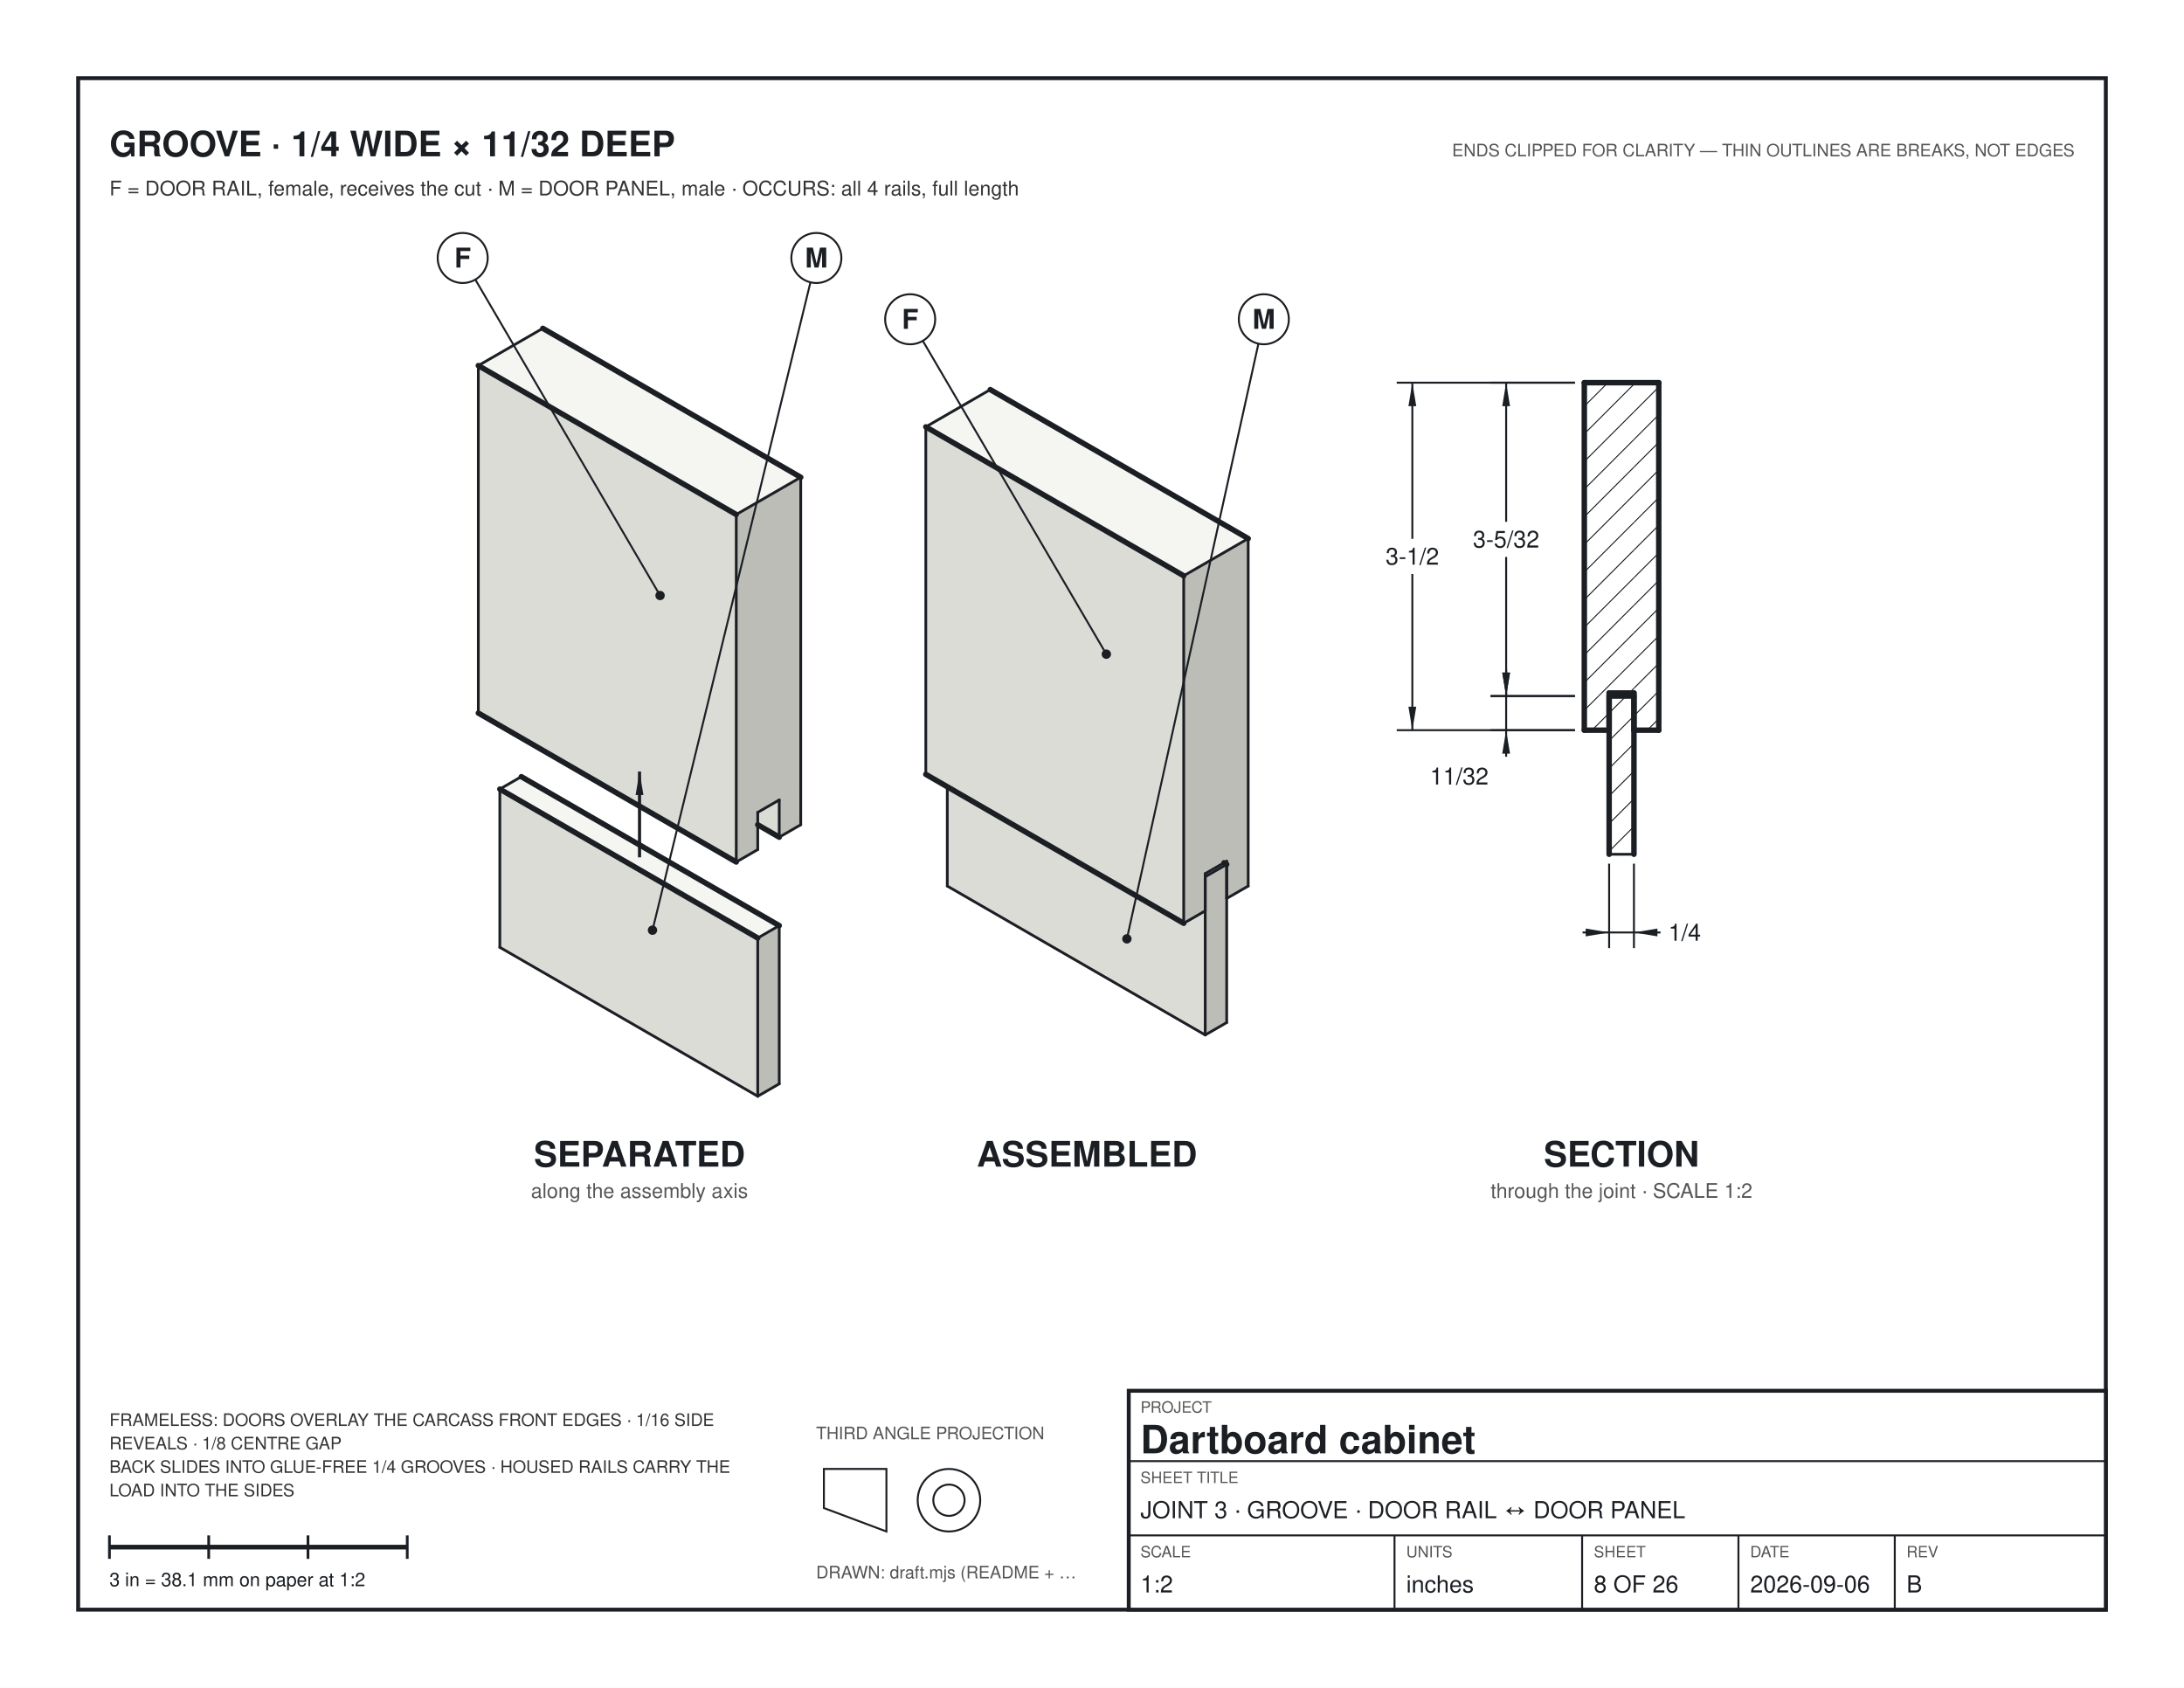
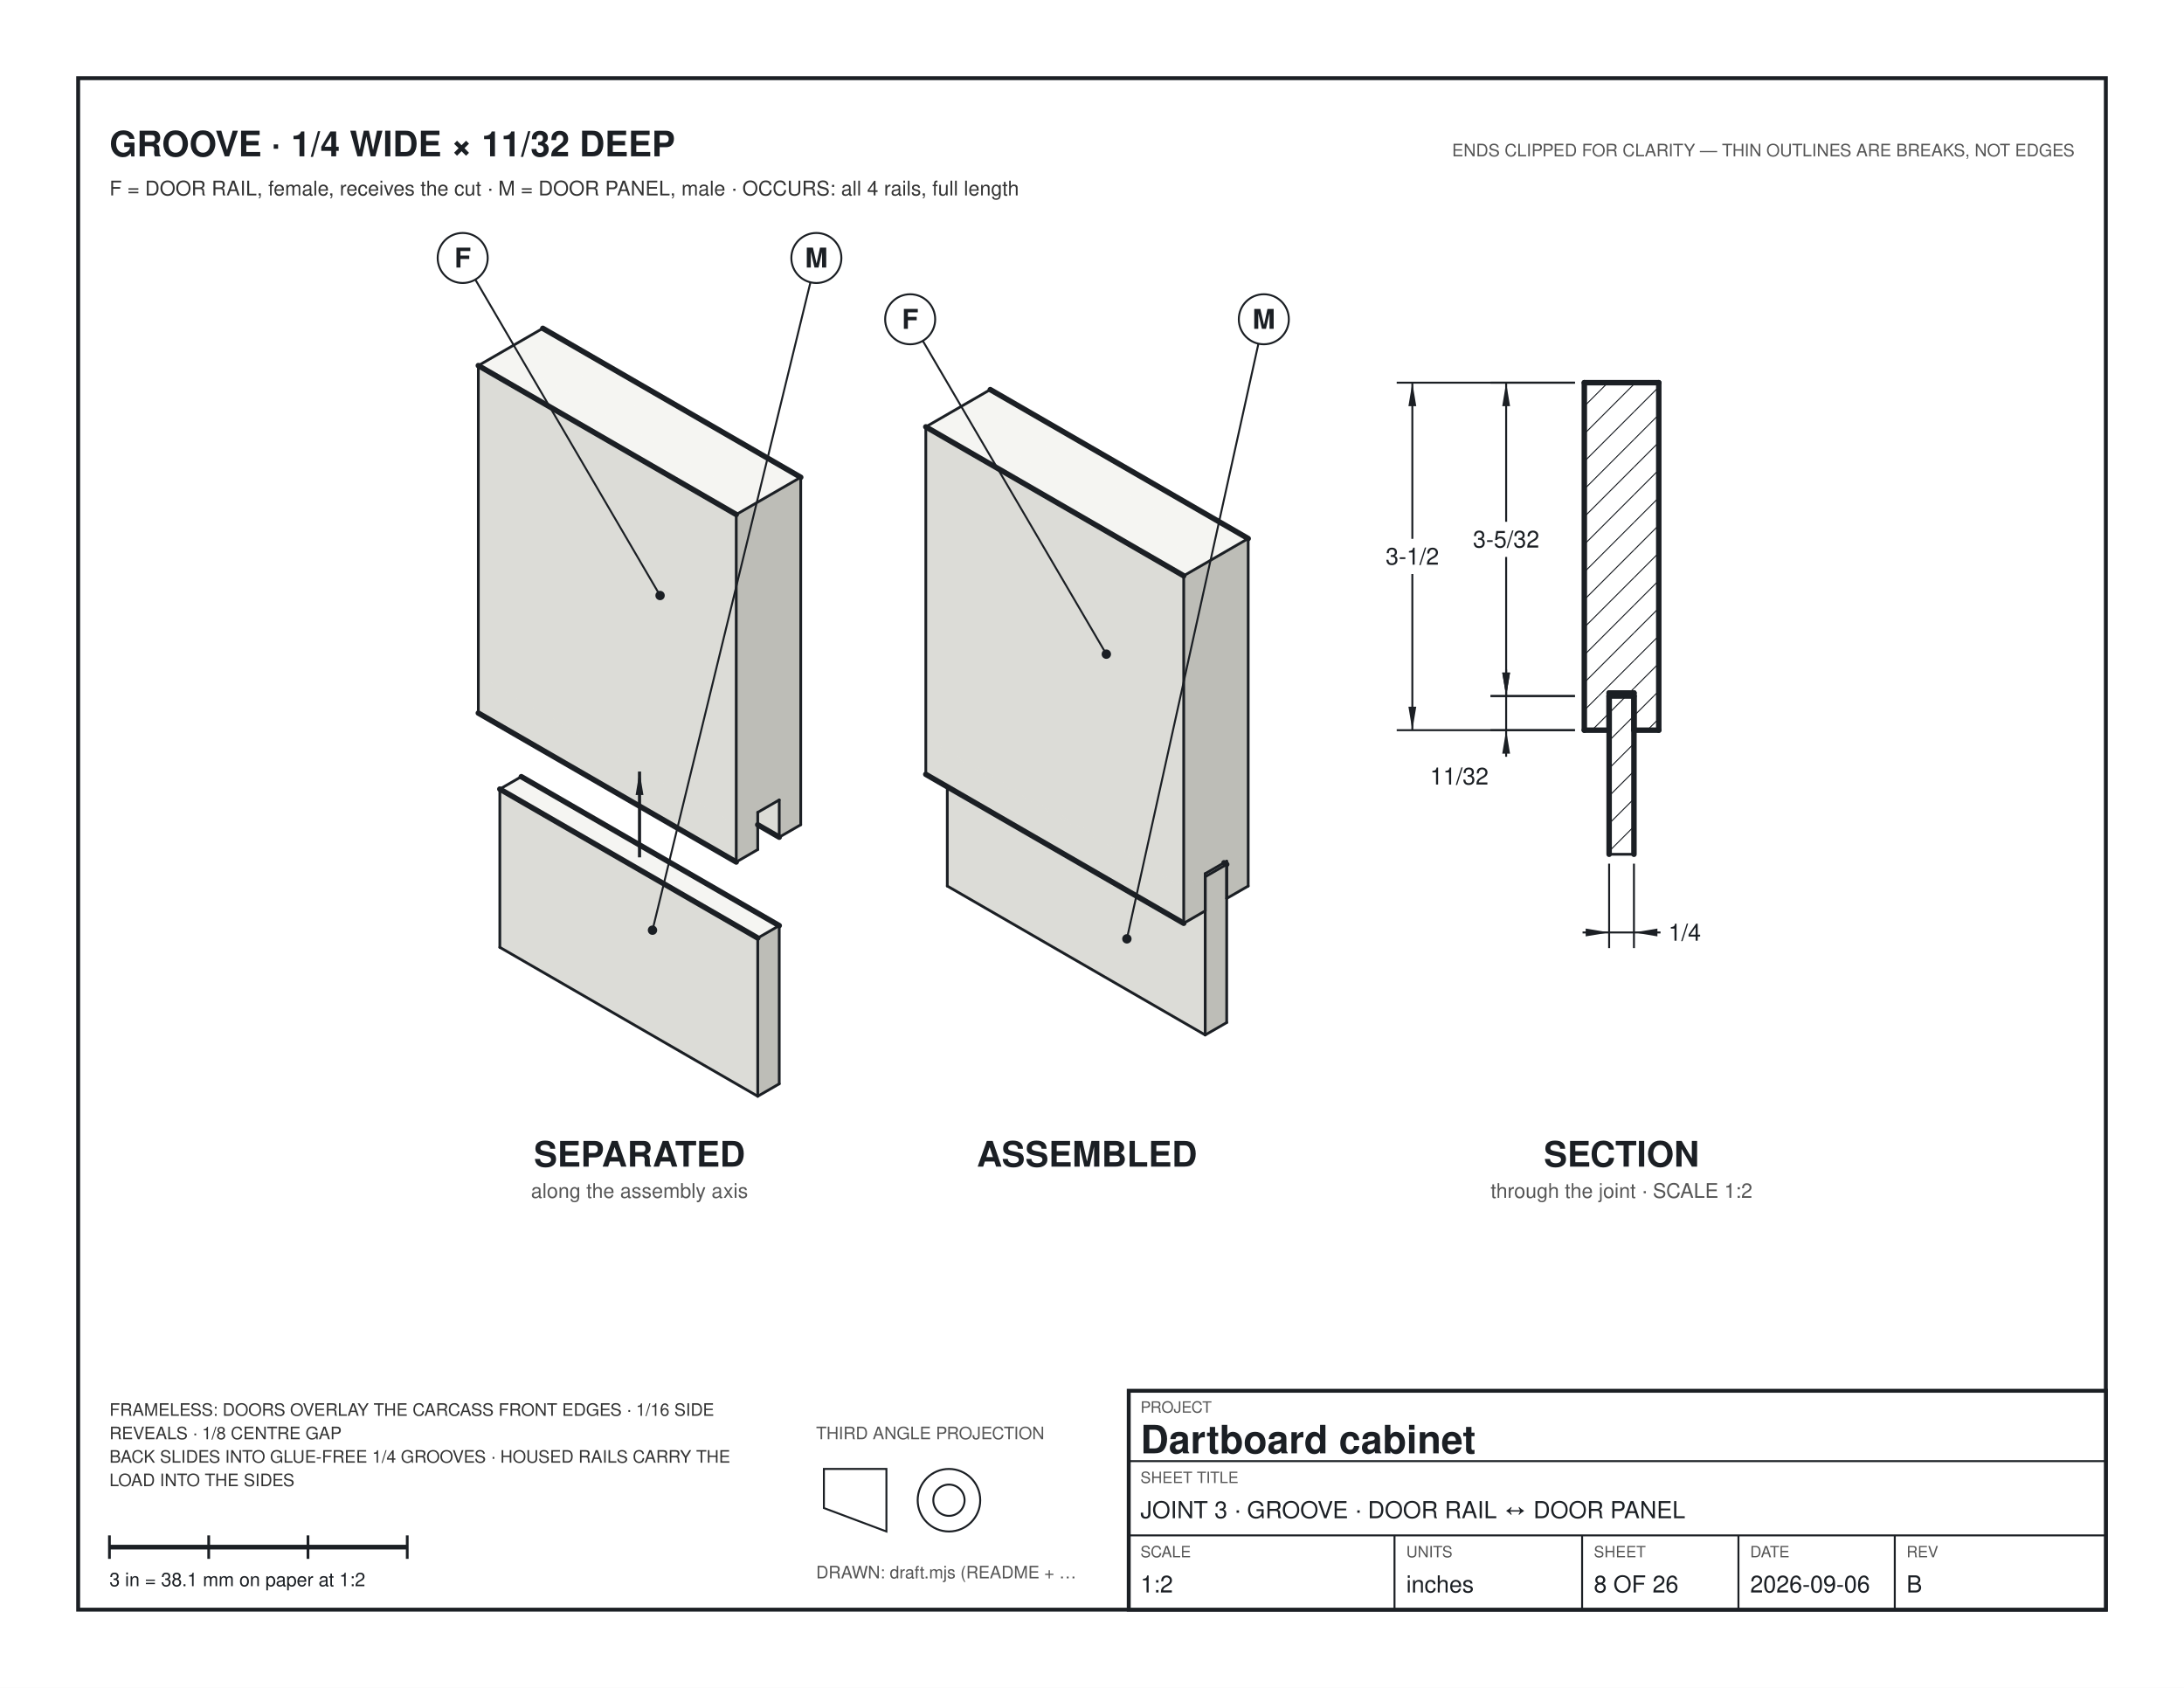
<svg xmlns="http://www.w3.org/2000/svg" width="279.4mm" height="215.9mm" viewBox="0 0 279.4 215.9" data-draft="1" data-sheet-mm="279.4 215.9" font-family="'Helvetica Neue', Helvetica, Arial, 'Liberation Sans', sans-serif">
  <defs>
    <pattern id="dartboard-cabinet-joint-3-hatch" width="2.5" height="2.5" patternUnits="userSpaceOnUse" patternTransform="rotate(45)">
      <line x1="0" y1="0" x2="0" y2="2.5" stroke="#1b1f24" stroke-width="0.25" />
    </pattern>
  </defs>
  <rect x="0" y="0" width="279.4" height="215.9" fill="#fff" />
  <g class="view" data-view="iso-separated" data-vid="14" data-kind="iso" data-scale="12.7" data-origin="105.187 426.969">
    <polygon points="63.943,121.177 63.943,100.936 96.938,119.986 96.938,140.227" class="face" fill="#dcdcd7" stroke="#dcdcd7" stroke-width="0.15" data-part="panel-l" />
    <polygon points="66.692,99.348 99.688,118.398 96.938,119.986 63.943,100.936" class="face" fill="#f5f5f2" stroke="#f5f5f2" stroke-width="0.15" data-part="panel-l" />
    <polygon points="99.688,138.639 96.938,140.227 96.938,119.986 99.688,118.398" class="face" fill="#bdbdb7" stroke="#bdbdb7" stroke-width="0.15" data-part="panel-l" />
    <polygon points="66.692,88.038 66.692,83.275 99.688,102.325 99.688,107.088" class="face" fill="#dcdcd7" stroke="#dcdcd7" stroke-width="0.15" data-part="rail-l-top" />
    <polygon points="61.193,91.213 61.193,86.45 94.189,105.5 94.189,110.263" class="face" fill="#dcdcd7" stroke="#dcdcd7" stroke-width="0.15" data-part="rail-l-top" />
    <polygon points="102.438,105.5 99.688,107.088 99.688,102.325 102.438,100.738" class="face" fill="#bdbdb7" stroke="#bdbdb7" stroke-width="0.15" data-part="rail-l-top" />
    <polygon points="96.938,108.675 94.189,110.263 94.189,105.5 96.938,103.913" class="face" fill="#bdbdb7" stroke="#bdbdb7" stroke-width="0.15" data-part="rail-l-top" />
    <polygon points="61.193,86.45 61.193,46.763 94.189,65.813 94.189,105.5" class="face" fill="#dcdcd7" stroke="#dcdcd7" stroke-width="0.15" data-part="rail-l-top" />
    <polygon points="102.438,100.738 99.688,102.325 99.688,62.638 102.438,61.05" class="face" fill="#bdbdb7" stroke="#bdbdb7" stroke-width="0.15" data-part="rail-l-top" />
    <polygon points="69.442,42 102.438,61.05 99.688,62.638 66.692,43.588" class="face" fill="#f5f5f2" stroke="#f5f5f2" stroke-width="0.15" data-part="rail-l-top" />
    <polygon points="99.688,102.325 96.938,103.913 96.938,64.225 99.688,62.638" class="face" fill="#bdbdb7" stroke="#bdbdb7" stroke-width="0.15" data-part="rail-l-top" />
    <polygon points="66.692,43.588 99.688,62.638 96.938,64.225 63.943,45.175" class="face" fill="#f5f5f2" stroke="#f5f5f2" stroke-width="0.15" data-part="rail-l-top" />
    <polygon points="96.938,103.913 94.189,105.5 94.189,65.813 96.938,64.225" class="face" fill="#bdbdb7" stroke="#bdbdb7" stroke-width="0.15" data-part="rail-l-top" />
    <polygon points="63.943,45.175 96.938,64.225 94.189,65.813 61.193,46.763" class="face" fill="#f5f5f2" stroke="#f5f5f2" stroke-width="0.15" data-part="rail-l-top" />
    <line x1="69.442" y1="42" x2="102.438" y2="61.05" class="obj" stroke="#1b1f24" stroke-width="0.7" stroke-linecap="round" data-part="rail-l-top" data-axis="x" data-len="3" />
    <line x1="96.938" y1="105.5" x2="99.688" y2="107.088" class="obj" stroke="#1b1f24" stroke-width="0.7" stroke-linecap="round" data-part="rail-l-top" data-axis="x" data-len="0.25" />
    <line x1="61.193" y1="91.213" x2="94.189" y2="110.263" class="obj" stroke="#1b1f24" stroke-width="0.7" stroke-linecap="round" data-part="rail-l-top" data-axis="x" data-len="3" />
    <line x1="61.193" y1="46.763" x2="94.189" y2="65.813" class="obj" stroke="#1b1f24" stroke-width="0.7" stroke-linecap="round" data-part="rail-l-top" data-axis="x" data-len="3" />
    <line x1="102.438" y1="105.5" x2="99.688" y2="107.088" class="brk" stroke="#1b1f24" stroke-width="0.35" stroke-linecap="round" data-part="rail-l-top" data-axis="y" data-len="0.25" />
    <line x1="96.938" y1="108.675" x2="94.189" y2="110.263" class="brk" stroke="#1b1f24" stroke-width="0.35" stroke-linecap="round" data-part="rail-l-top" data-axis="y" data-len="0.25" />
    <line x1="99.688" y1="102.325" x2="96.938" y2="103.913" class="brk" stroke="#1b1f24" stroke-width="0.35" stroke-linecap="round" data-part="rail-l-top" data-axis="y" data-len="0.25" />
    <line x1="69.442" y1="42" x2="61.193" y2="46.763" class="brk" stroke="#1b1f24" stroke-width="0.35" stroke-linecap="round" data-part="rail-l-top" data-axis="y" data-len="0.75" />
    <line x1="102.438" y1="61.05" x2="94.189" y2="65.813" class="brk" stroke="#1b1f24" stroke-width="0.35" stroke-linecap="round" data-part="rail-l-top" data-axis="y" data-len="0.75" />
    <line x1="61.193" y1="91.213" x2="61.193" y2="46.763" class="brk" stroke="#1b1f24" stroke-width="0.35" stroke-linecap="round" data-part="rail-l-top" data-axis="z" data-len="3.5" />
    <line x1="102.438" y1="105.5" x2="102.438" y2="61.05" class="brk" stroke="#1b1f24" stroke-width="0.35" stroke-linecap="round" data-part="rail-l-top" data-axis="z" data-len="3.5" />
    <line x1="99.688" y1="107.088" x2="99.688" y2="102.325" class="brk" stroke="#1b1f24" stroke-width="0.35" stroke-linecap="round" data-part="rail-l-top" data-axis="z" data-len="0.375" />
    <line x1="96.938" y1="108.675" x2="96.938" y2="103.913" class="brk" stroke="#1b1f24" stroke-width="0.35" stroke-linecap="round" data-part="rail-l-top" data-axis="z" data-len="0.375" />
    <line x1="94.189" y1="110.263" x2="94.189" y2="65.813" class="brk" stroke="#1b1f24" stroke-width="0.35" stroke-linecap="round" data-part="rail-l-top" data-axis="z" data-len="3.5" />
    <line x1="66.692" y1="99.348" x2="99.688" y2="118.398" class="obj" stroke="#1b1f24" stroke-width="0.7" stroke-linecap="round" data-part="panel-l" data-axis="x" data-len="3" />
    <line x1="63.943" y1="121.177" x2="96.938" y2="140.227" class="brk" stroke="#1b1f24" stroke-width="0.35" stroke-linecap="round" data-part="panel-l" data-axis="x" data-len="3" />
    <line x1="63.943" y1="100.936" x2="96.938" y2="119.986" class="obj" stroke="#1b1f24" stroke-width="0.7" stroke-linecap="round" data-part="panel-l" data-axis="x" data-len="3" />
    <line x1="99.688" y1="138.639" x2="96.938" y2="140.227" class="brk" stroke="#1b1f24" stroke-width="0.35" stroke-linecap="round" data-part="panel-l" data-axis="y" data-len="0.25" />
    <line x1="66.692" y1="99.348" x2="63.943" y2="100.936" class="brk" stroke="#1b1f24" stroke-width="0.35" stroke-linecap="round" data-part="panel-l" data-axis="y" data-len="0.25" />
    <line x1="99.688" y1="118.398" x2="96.938" y2="119.986" class="brk" stroke="#1b1f24" stroke-width="0.35" stroke-linecap="round" data-part="panel-l" data-axis="y" data-len="0.25" />
    <line x1="63.943" y1="121.177" x2="63.943" y2="100.936" class="brk" stroke="#1b1f24" stroke-width="0.35" stroke-linecap="round" data-part="panel-l" data-axis="z" data-len="1.594" />
    <line x1="99.688" y1="138.639" x2="99.688" y2="118.398" class="brk" stroke="#1b1f24" stroke-width="0.35" stroke-linecap="round" data-part="panel-l" data-axis="z" data-len="1.594" />
    <line x1="96.938" y1="140.227" x2="96.938" y2="119.986" class="brk" stroke="#1b1f24" stroke-width="0.35" stroke-linecap="round" data-part="panel-l" data-axis="z" data-len="1.594" />
    <rect x="61.193" y="42" width="41.244" height="68.263" class="extent" fill="none" stroke="none" data-part="rail-l-top" data-size="3.248 5.375" data-partial="1" />
    <rect x="63.943" y="99.348" width="35.745" height="40.878" class="extent" fill="none" stroke="none" data-part="panel-l" data-size="2.815 3.219" data-partial="1" />
  </g>
  <g class="view" data-view="iso-assembled" data-vid="15" data-kind="iso" data-scale="12.7" data-origin="162.432 434.807">
    <polygon points="121.187,113.338 121.187,97.463 154.183,116.513 154.183,132.388" class="face" fill="#dcdcd7" stroke="#dcdcd7" stroke-width="0.15" data-part="panel-l" />
    <polygon points="123.937,91.51 123.937,91.113 156.932,110.163 156.932,110.56" class="face" fill="#dcdcd7" stroke="#dcdcd7" stroke-width="0.15" data-part="rail-l-top" />
    <polygon points="123.937,91.51 156.932,110.56 154.183,112.148 121.187,93.098" class="face" fill="#f5f5f2" stroke="#f5f5f2" stroke-width="0.15" data-part="panel-l" />
    <polygon points="118.438,99.051 118.438,94.685 151.433,113.735 151.433,118.101" class="face" fill="#dcdcd7" stroke="#dcdcd7" stroke-width="0.15" data-part="rail-l-top" />
    <polygon points="118.438,94.685 118.438,94.288 151.433,113.338 151.433,113.735" class="face" fill="#dcdcd7" stroke="#dcdcd7" stroke-width="0.15" data-part="rail-l-top" />
    <polygon points="156.932,130.801 154.183,132.388 154.183,116.513 156.932,114.926" class="face" fill="#bdbdb7" stroke="#bdbdb7" stroke-width="0.15" data-part="panel-l" />
    <polygon points="159.682,113.338 156.932,114.926 156.932,110.56 159.682,108.973" class="face" fill="#bdbdb7" stroke="#bdbdb7" stroke-width="0.15" data-part="rail-l-top" />
    <polygon points="159.682,108.973 156.932,110.56 156.932,110.163 159.682,108.576" class="face" fill="#bdbdb7" stroke="#bdbdb7" stroke-width="0.15" data-part="rail-l-top" />
    <polygon points="156.932,114.926 154.183,116.513 154.183,112.148 156.932,110.56" class="face" fill="#bdbdb7" stroke="#bdbdb7" stroke-width="0.15" data-part="panel-l" />
    <polygon points="154.183,116.513 151.433,118.101 151.433,113.735 154.183,112.148" class="face" fill="#bdbdb7" stroke="#bdbdb7" stroke-width="0.15" data-part="rail-l-top" />
    <polygon points="154.183,112.148 151.433,113.735 151.433,113.338 154.183,111.751" class="face" fill="#bdbdb7" stroke="#bdbdb7" stroke-width="0.15" data-part="rail-l-top" />
    <polygon points="118.438,94.288 118.438,54.601 151.433,73.651 151.433,113.338" class="face" fill="#dcdcd7" stroke="#dcdcd7" stroke-width="0.15" data-part="rail-l-top" />
    <polygon points="159.682,108.576 156.932,110.163 156.932,70.476 159.682,68.888" class="face" fill="#bdbdb7" stroke="#bdbdb7" stroke-width="0.15" data-part="rail-l-top" />
    <polygon points="126.686,49.838 159.682,68.888 156.932,70.476 123.937,51.426" class="face" fill="#f5f5f2" stroke="#f5f5f2" stroke-width="0.15" data-part="rail-l-top" />
    <polygon points="156.932,110.163 154.183,111.751 154.183,72.063 156.932,70.476" class="face" fill="#bdbdb7" stroke="#bdbdb7" stroke-width="0.15" data-part="rail-l-top" />
    <polygon points="123.937,51.426 156.932,70.476 154.183,72.063 121.187,53.013" class="face" fill="#f5f5f2" stroke="#f5f5f2" stroke-width="0.15" data-part="rail-l-top" />
    <polygon points="154.183,111.751 151.433,113.338 151.433,73.651 154.183,72.063" class="face" fill="#bdbdb7" stroke="#bdbdb7" stroke-width="0.15" data-part="rail-l-top" />
    <polygon points="121.187,53.013 154.183,72.063 151.433,73.651 118.438,54.601" class="face" fill="#f5f5f2" stroke="#f5f5f2" stroke-width="0.15" data-part="rail-l-top" />
    <line x1="126.686" y1="49.838" x2="159.682" y2="68.888" class="obj" stroke="#1b1f24" stroke-width="0.7" stroke-linecap="round" data-part="rail-l-top" data-axis="x" data-len="3" />
    <line x1="118.438" y1="99.051" x2="151.433" y2="118.101" class="obj" stroke="#1b1f24" stroke-width="0.7" stroke-linecap="round" data-part="rail-l-top" data-axis="x" data-len="3" />
    <line x1="118.438" y1="54.601" x2="151.433" y2="73.651" class="obj" stroke="#1b1f24" stroke-width="0.7" stroke-linecap="round" data-part="rail-l-top" data-axis="x" data-len="3" />
    <line x1="159.682" y1="113.338" x2="156.932" y2="114.926" class="brk" stroke="#1b1f24" stroke-width="0.35" stroke-linecap="round" data-part="rail-l-top" data-axis="y" data-len="0.25" />
    <line x1="154.183" y1="116.513" x2="151.433" y2="118.101" class="brk" stroke="#1b1f24" stroke-width="0.35" stroke-linecap="round" data-part="rail-l-top" data-axis="y" data-len="0.25" />
    <line x1="156.932" y1="110.163" x2="154.183" y2="111.751" class="brk" stroke="#1b1f24" stroke-width="0.35" stroke-linecap="round" data-part="rail-l-top" data-axis="y" data-len="0.25" />
    <line x1="126.686" y1="49.838" x2="118.438" y2="54.601" class="brk" stroke="#1b1f24" stroke-width="0.35" stroke-linecap="round" data-part="rail-l-top" data-axis="y" data-len="0.75" />
    <line x1="159.682" y1="68.888" x2="151.433" y2="73.651" class="brk" stroke="#1b1f24" stroke-width="0.35" stroke-linecap="round" data-part="rail-l-top" data-axis="y" data-len="0.75" />
    <line x1="118.438" y1="99.051" x2="118.438" y2="54.601" class="brk" stroke="#1b1f24" stroke-width="0.35" stroke-linecap="round" data-part="rail-l-top" data-axis="z" data-len="3.5" />
    <line x1="159.682" y1="113.338" x2="159.682" y2="68.888" class="brk" stroke="#1b1f24" stroke-width="0.35" stroke-linecap="round" data-part="rail-l-top" data-axis="z" data-len="3.5" />
    <line x1="156.932" y1="114.926" x2="156.932" y2="110.163" class="brk" stroke="#1b1f24" stroke-width="0.35" stroke-linecap="round" data-part="rail-l-top" data-axis="z" data-len="0.375" />
    <line x1="154.183" y1="116.513" x2="154.183" y2="111.751" class="brk" stroke="#1b1f24" stroke-width="0.35" stroke-linecap="round" data-part="rail-l-top" data-axis="z" data-len="0.375" />
    <line x1="151.433" y1="118.101" x2="151.433" y2="73.651" class="brk" stroke="#1b1f24" stroke-width="0.35" stroke-linecap="round" data-part="rail-l-top" data-axis="z" data-len="3.5" />
    <line x1="156.589" y1="110.362" x2="156.932" y2="110.56" class="obj" stroke="#1b1f24" stroke-width="0.7" stroke-linecap="round" data-part="panel-l" data-axis="x" data-len="0.031" />
    <line x1="121.187" y1="113.338" x2="154.183" y2="132.388" class="brk" stroke="#1b1f24" stroke-width="0.35" stroke-linecap="round" data-part="panel-l" data-axis="x" data-len="3" />
    <line x1="156.932" y1="130.801" x2="154.183" y2="132.388" class="brk" stroke="#1b1f24" stroke-width="0.35" stroke-linecap="round" data-part="panel-l" data-axis="y" data-len="0.25" />
    <line x1="156.932" y1="110.56" x2="154.183" y2="112.148" class="brk" stroke="#1b1f24" stroke-width="0.35" stroke-linecap="round" data-part="panel-l" data-axis="y" data-len="0.25" />
    <line x1="121.187" y1="113.338" x2="121.187" y2="100.638" class="brk" stroke="#1b1f24" stroke-width="0.35" stroke-linecap="round" data-part="panel-l" data-axis="z" data-len="1" />
    <line x1="156.932" y1="130.801" x2="156.932" y2="110.56" class="brk" stroke="#1b1f24" stroke-width="0.35" stroke-linecap="round" data-part="panel-l" data-axis="z" data-len="1.594" />
    <line x1="154.183" y1="132.388" x2="154.183" y2="112.148" class="brk" stroke="#1b1f24" stroke-width="0.35" stroke-linecap="round" data-part="panel-l" data-axis="z" data-len="1.594" />
    <rect x="118.438" y="49.838" width="41.244" height="68.263" class="extent" fill="none" stroke="none" data-part="rail-l-top" data-size="3.248 5.375" data-partial="1" />
    <rect x="121.187" y="91.51" width="35.745" height="40.878" class="extent" fill="none" stroke="none" data-part="panel-l" data-size="2.815 3.219" data-partial="1" />
  </g>
  <g class="view" data-view="right" data-vid="16" data-kind="ortho" data-scale="12.7" data-origin="329.682 530.757">
    <polygon points="212.207,93.401 209.032,93.401 209.032,89.035 212.207,89.035" class="cut-face" fill="url(#dartboard-cabinet-joint-3-hatch)" stroke="none" data-part="rail-l-top" />
    <polygon points="212.207,89.035 209.032,89.035 209.032,88.638 212.207,88.638" class="cut-face" fill="url(#dartboard-cabinet-joint-3-hatch)" stroke="none" data-part="rail-l-top" />
    <polygon points="212.207,88.638 209.032,88.638 209.032,48.951 212.207,48.951" class="cut-face" fill="url(#dartboard-cabinet-joint-3-hatch)" stroke="none" data-part="rail-l-top" />
    <polygon points="209.032,88.638 205.857,88.638 205.857,48.951 209.032,48.951" class="cut-face" fill="url(#dartboard-cabinet-joint-3-hatch)" stroke="none" data-part="rail-l-top" />
    <polygon points="205.857,93.401 202.682,93.401 202.682,89.035 205.857,89.035" class="cut-face" fill="url(#dartboard-cabinet-joint-3-hatch)" stroke="none" data-part="rail-l-top" />
    <polygon points="205.857,89.035 202.682,89.035 202.682,88.638 205.857,88.638" class="cut-face" fill="url(#dartboard-cabinet-joint-3-hatch)" stroke="none" data-part="rail-l-top" />
    <polygon points="205.857,88.638 202.682,88.638 202.682,48.951 205.857,48.951" class="cut-face" fill="url(#dartboard-cabinet-joint-3-hatch)" stroke="none" data-part="rail-l-top" />
    <polygon points="209.032,109.276 205.857,109.276 205.857,93.401 209.032,93.401" class="cut-face" fill="url(#dartboard-cabinet-joint-3-hatch)" stroke="none" data-part="panel-l" />
    <polygon points="209.032,93.401 205.857,93.401 205.857,89.035 209.032,89.035" class="cut-face" fill="url(#dartboard-cabinet-joint-3-hatch)" stroke="none" data-part="panel-l" />
    <line x1="212.207" y1="93.401" x2="209.032" y2="93.401" class="cut" stroke="#1b1f24" stroke-width="0.7" stroke-linecap="round" data-part="rail-l-top" data-axis="y" data-len="0.25" />
    <line x1="205.857" y1="93.401" x2="202.682" y2="93.401" class="cut" stroke="#1b1f24" stroke-width="0.7" stroke-linecap="round" data-part="rail-l-top" data-axis="y" data-len="0.25" />
    <line x1="209.032" y1="88.638" x2="205.857" y2="88.638" class="brk" stroke="#1b1f24" stroke-width="0.35" stroke-linecap="round" data-part="rail-l-top" data-axis="y" data-len="0.25" />
    <line x1="209.032" y1="88.638" x2="205.857" y2="88.638" class="cut" stroke="#1b1f24" stroke-width="0.7" stroke-linecap="round" data-part="rail-l-top" data-axis="y" data-len="0.25" />
    <line x1="212.207" y1="48.951" x2="202.682" y2="48.951" class="cut" stroke="#1b1f24" stroke-width="0.7" stroke-linecap="round" data-part="rail-l-top" data-axis="y" data-len="0.75" />
    <line x1="209.032" y1="89.035" x2="209.032" y2="88.638" class="brk" stroke="#1b1f24" stroke-width="0.35" stroke-linecap="round" data-part="rail-l-top" data-axis="z" data-len="0.031" />
    <line x1="205.857" y1="89.035" x2="205.857" y2="88.638" class="brk" stroke="#1b1f24" stroke-width="0.35" stroke-linecap="round" data-part="rail-l-top" data-axis="z" data-len="0.031" />
    <line x1="212.207" y1="93.401" x2="212.207" y2="48.951" class="cut" stroke="#1b1f24" stroke-width="0.7" stroke-linecap="round" data-part="rail-l-top" data-axis="z" data-len="3.5" />
    <line x1="209.032" y1="93.401" x2="209.032" y2="88.638" class="cut" stroke="#1b1f24" stroke-width="0.7" stroke-linecap="round" data-part="rail-l-top" data-axis="z" data-len="0.375" />
    <line x1="205.857" y1="93.401" x2="205.857" y2="88.638" class="cut" stroke="#1b1f24" stroke-width="0.7" stroke-linecap="round" data-part="rail-l-top" data-axis="z" data-len="0.375" />
    <line x1="202.682" y1="93.401" x2="202.682" y2="48.951" class="cut" stroke="#1b1f24" stroke-width="0.7" stroke-linecap="round" data-part="rail-l-top" data-axis="z" data-len="3.5" />
    <line x1="209.032" y1="109.276" x2="205.857" y2="109.276" class="brk" stroke="#1b1f24" stroke-width="0.35" stroke-linecap="round" data-part="panel-l" data-axis="y" data-len="0.25" />
    <line x1="209.032" y1="89.035" x2="205.857" y2="89.035" class="cut" stroke="#1b1f24" stroke-width="0.7" stroke-linecap="round" data-part="panel-l" data-axis="y" data-len="0.25" />
    <line x1="209.032" y1="109.276" x2="209.032" y2="89.035" class="cut" stroke="#1b1f24" stroke-width="0.7" stroke-linecap="round" data-part="panel-l" data-axis="z" data-len="1.594" />
    <line x1="205.857" y1="109.276" x2="205.857" y2="89.035" class="cut" stroke="#1b1f24" stroke-width="0.7" stroke-linecap="round" data-part="panel-l" data-axis="z" data-len="1.594" />
    <rect x="202.682" y="48.951" width="9.525" height="44.45" class="extent" fill="none" stroke="none" data-part="rail-l-top" data-size="0.75 3.5" data-partial="1" />
    <rect x="205.857" y="89.035" width="3.175" height="20.241" class="extent" fill="none" stroke="none" data-part="panel-l" data-size="0.25 1.594" data-partial="1" />
  </g>
  <g class="dim" data-view="right" data-vid="16" data-axis="z" data-row="1" data-side="left" data-from="34.438" data-to="34.781" data-value="0.344" data-chain="48.951 93.401">
    <line x1="201.482" y1="93.401" x2="190.682" y2="93.401" class="ext" stroke="#1b1f24" stroke-width="0.25" />
    <line x1="201.482" y1="89.035" x2="190.682" y2="89.035" class="ext" stroke="#1b1f24" stroke-width="0.25" />
    <line x1="192.682" y1="96.801" x2="192.682" y2="85.635" class="dim-line" stroke="#1b1f24" stroke-width="0.25" />
    <polygon points="192.682,93.401 192.182,96.401 193.182,96.401" class="arrow" fill="#1b1f24" stroke="none" />
    <polygon points="192.682,89.035 193.182,86.035 192.182,86.035" class="arrow" fill="#1b1f24" stroke="none" />
    <text x="186.682" y="100.351" font-size="3" font-family="'Helvetica Neue', Helvetica, Arial, 'Liberation Sans', sans-serif" fill="#1b1f24" text-anchor="middle">11/32</text>
  </g>
  <g class="dim" data-view="right" data-vid="16" data-axis="z" data-row="1" data-side="left" data-from="34.781" data-to="37.938" data-value="3.156" data-chain="48.951 93.401">
    <line x1="201.482" y1="89.035" x2="190.682" y2="89.035" class="ext" stroke="#1b1f24" stroke-width="0.25" />
    <line x1="201.482" y1="48.951" x2="190.682" y2="48.951" class="ext" stroke="#1b1f24" stroke-width="0.25" />
    <line x1="192.682" y1="89.035" x2="192.682" y2="71.243" class="dim-line" stroke="#1b1f24" stroke-width="0.25" />
    <line x1="192.682" y1="66.743" x2="192.682" y2="48.951" class="dim-line" stroke="#1b1f24" stroke-width="0.25" />
    <polygon points="192.682,89.035 193.182,86.035 192.182,86.035" class="arrow" fill="#1b1f24" stroke="none" />
    <polygon points="192.682,48.951 192.182,51.951 193.182,51.951" class="arrow" fill="#1b1f24" stroke="none" />
    <text x="192.682" y="70.043" font-size="3" font-family="'Helvetica Neue', Helvetica, Arial, 'Liberation Sans', sans-serif" fill="#1b1f24" text-anchor="middle">3-5/32</text>
  </g>
  <g class="dim" data-view="right" data-vid="16" data-axis="z" data-row="2" data-side="left" data-from="34.438" data-to="37.938" data-value="3.5" data-overall="1" data-chain="48.951 93.401">
    <line x1="201.482" y1="93.401" x2="178.682" y2="93.401" class="ext" stroke="#1b1f24" stroke-width="0.25" />
    <line x1="201.482" y1="48.951" x2="178.682" y2="48.951" class="ext" stroke="#1b1f24" stroke-width="0.25" />
    <line x1="180.682" y1="93.401" x2="180.682" y2="73.426" class="dim-line" stroke="#1b1f24" stroke-width="0.25" />
    <line x1="180.682" y1="68.926" x2="180.682" y2="48.951" class="dim-line" stroke="#1b1f24" stroke-width="0.25" />
    <polygon points="180.682,93.401 181.182,90.401 180.182,90.401" class="arrow" fill="#1b1f24" stroke="none" />
    <polygon points="180.682,48.951 180.182,51.951 181.182,51.951" class="arrow" fill="#1b1f24" stroke="none" />
    <text x="180.682" y="72.226" font-size="3" font-family="'Helvetica Neue', Helvetica, Arial, 'Liberation Sans', sans-serif" fill="#1b1f24" text-anchor="middle">3-1/2</text>
  </g>
  <g class="dim" data-view="right" data-vid="16" data-axis="y" data-row="1" data-side="bottom" data-from="9.5" data-to="9.75" data-value="0.25" data-chain="205.857 209.032">
    <line x1="209.032" y1="110.476" x2="209.032" y2="121.276" class="ext" stroke="#1b1f24" stroke-width="0.25" />
    <line x1="205.857" y1="110.476" x2="205.857" y2="121.276" class="ext" stroke="#1b1f24" stroke-width="0.25" />
    <line x1="212.432" y1="119.276" x2="202.457" y2="119.276" class="dim-line" stroke="#1b1f24" stroke-width="0.25" />
    <polygon points="209.032,119.276 212.032,119.776 212.032,118.776" class="arrow" fill="#1b1f24" stroke="none" />
    <polygon points="205.857,119.276 202.857,118.776 202.857,119.776" class="arrow" fill="#1b1f24" stroke="none" />
    <text x="213.432" y="120.326" font-size="3" font-family="'Helvetica Neue', Helvetica, Arial, 'Liberation Sans', sans-serif" fill="#1b1f24" text-anchor="start">1/4</text>
  </g>
  <line x1="81.815" y1="109.667" x2="81.815" y2="98.694" stroke="#1b1f24" stroke-width="0.4" class="leader" />
  <polygon points="81.815,98.694 81.315,101.694 82.315,101.694" class="arrow" fill="#1b1f24" stroke="none" />
  <g class="balloon" data-item="F">
    <line x1="60.809" y1="35.762" x2="84.444" y2="76.175" class="leader" stroke="#1b1f24" stroke-width="0.25" />
    <circle cx="84.444" cy="76.175" r="0.6" fill="#1b1f24" stroke="none" />
    <circle cx="59.193" cy="33" r="3.2" fill="#fff" stroke="#1b1f24" stroke-width="0.25" />
    <text x="59.193" y="34.225" font-size="3.5" font-family="'Helvetica Neue', Helvetica, Arial, 'Liberation Sans', sans-serif" fill="#1b1f24" text-anchor="middle" font-weight="600">F</text>
  </g>
  <g class="balloon" data-item="M">
    <line x1="103.68" y1="36.109" x2="83.474" y2="118.984" class="leader" stroke="#1b1f24" stroke-width="0.25" />
    <circle cx="83.474" cy="118.984" r="0.6" fill="#1b1f24" stroke="none" />
    <circle cx="104.438" cy="33" r="3.2" fill="#fff" stroke="#1b1f24" stroke-width="0.25" />
    <text x="104.438" y="34.225" font-size="3.5" font-family="'Helvetica Neue', Helvetica, Arial, 'Liberation Sans', sans-serif" fill="#1b1f24" text-anchor="middle" font-weight="600">M</text>
  </g>
  <g class="balloon" data-item="F">
    <line x1="118.055" y1="43.599" x2="141.534" y2="83.678" class="leader" stroke="#1b1f24" stroke-width="0.25" />
    <circle cx="141.534" cy="83.678" r="0.6" fill="#1b1f24" stroke="none" />
    <circle cx="116.438" cy="40.838" r="3.2" fill="#fff" stroke="#1b1f24" stroke-width="0.25" />
    <text x="116.438" y="42.063" font-size="3.5" font-family="'Helvetica Neue', Helvetica, Arial, 'Liberation Sans', sans-serif" fill="#1b1f24" text-anchor="middle" font-weight="600">F</text>
  </g>
  <g class="balloon" data-item="M">
    <line x1="160.991" y1="43.963" x2="144.163" y2="120.093" class="leader" stroke="#1b1f24" stroke-width="0.25" />
    <circle cx="144.163" cy="120.093" r="0.6" fill="#1b1f24" stroke="none" />
    <circle cx="161.682" cy="40.838" r="3.2" fill="#fff" stroke="#1b1f24" stroke-width="0.25" />
    <text x="161.682" y="42.063" font-size="3.5" font-family="'Helvetica Neue', Helvetica, Arial, 'Liberation Sans', sans-serif" fill="#1b1f24" text-anchor="middle" font-weight="600">M</text>
  </g>
  <text x="81.815" y="149.227" font-size="4.5" font-family="'Helvetica Neue', Helvetica, Arial, 'Liberation Sans', sans-serif" fill="#1b1f24" font-weight="700" text-anchor="middle" class="view-title">SEPARATED</text>
  <text x="81.815" y="153.227" font-size="2.6" font-family="'Helvetica Neue', Helvetica, Arial, 'Liberation Sans', sans-serif" fill="#555" text-anchor="middle">along the assembly axis</text>
  <text x="139.06" y="149.227" font-size="4.5" font-family="'Helvetica Neue', Helvetica, Arial, 'Liberation Sans', sans-serif" fill="#1b1f24" font-weight="700" text-anchor="middle" class="view-title">ASSEMBLED</text>
  <text x="207.444" y="149.227" font-size="4.5" font-family="'Helvetica Neue', Helvetica, Arial, 'Liberation Sans', sans-serif" fill="#1b1f24" font-weight="700" text-anchor="middle" class="view-title">SECTION</text>
  <text x="207.444" y="153.227" font-size="2.6" font-family="'Helvetica Neue', Helvetica, Arial, 'Liberation Sans', sans-serif" fill="#555" text-anchor="middle">through the joint · SCALE 1:2</text>
  <text x="14" y="20" font-size="4.5" font-family="'Helvetica Neue', Helvetica, Arial, 'Liberation Sans', sans-serif" fill="#1b1f24" font-weight="700">GROOVE · 1/4 WIDE × 11/32 DEEP</text>
  <text x="14" y="25" font-size="2.6" font-family="'Helvetica Neue', Helvetica, Arial, 'Liberation Sans', sans-serif" fill="#333">F = DOOR RAIL, female, receives the cut · M = DOOR PANEL, male · OCCURS: all 4 rails, full length</text>
  <text x="265.4" y="20" font-size="2.2" font-family="'Helvetica Neue', Helvetica, Arial, 'Liberation Sans', sans-serif" fill="#555" text-anchor="end">ENDS CLIPPED FOR CLARITY — THIN OUTLINES ARE BREAKS, NOT EDGES</text>
  <rect x="10" y="10" width="259.4" height="195.9" fill="none" stroke="#1b1f24" stroke-width="0.5" class="border" />
  <g class="title-block">
    <rect x="144.4" y="177.9" width="125" height="28" fill="#fff" stroke="#1b1f24" stroke-width="0.5" />
    <line x1="144.4" y1="186.9" x2="269.4" y2="186.9" stroke="#1b1f24" stroke-width="0.25" />
    <line x1="144.4" y1="196.4" x2="269.4" y2="196.4" stroke="#1b1f24" stroke-width="0.25" />
    <text x="145.9" y="180.7" font-size="2" font-family="'Helvetica Neue', Helvetica, Arial, 'Liberation Sans', sans-serif" fill="#555">PROJECT</text>
    <text x="145.9" y="185.9" font-size="5" font-family="'Helvetica Neue', Helvetica, Arial, 'Liberation Sans', sans-serif" fill="#1b1f24" font-weight="700">Dartboard cabinet</text>
    <text x="145.9" y="189.7" font-size="2" font-family="'Helvetica Neue', Helvetica, Arial, 'Liberation Sans', sans-serif" fill="#555">SHEET TITLE</text>
    <text x="145.9" y="194.2" font-size="3" font-family="'Helvetica Neue', Helvetica, Arial, 'Liberation Sans', sans-serif" fill="#1b1f24" font-weight="500">JOINT 3 · GROOVE · DOOR RAIL ↔ DOOR PANEL</text>
    <line x1="178.4" y1="196.4" x2="178.4" y2="205.9" stroke="#1b1f24" stroke-width="0.25" />
    <line x1="202.4" y1="196.4" x2="202.4" y2="205.9" stroke="#1b1f24" stroke-width="0.25" />
    <line x1="222.4" y1="196.4" x2="222.4" y2="205.9" stroke="#1b1f24" stroke-width="0.25" />
    <line x1="242.4" y1="196.4" x2="242.4" y2="205.9" stroke="#1b1f24" stroke-width="0.25" />
    <text x="145.9" y="199.2" font-size="2" font-family="'Helvetica Neue', Helvetica, Arial, 'Liberation Sans', sans-serif" fill="#555">SCALE</text>
    <text x="145.9" y="203.7" font-size="3" font-family="'Helvetica Neue', Helvetica, Arial, 'Liberation Sans', sans-serif" fill="#1b1f24" font-weight="500">1:2</text>
    <text x="179.9" y="199.2" font-size="2" font-family="'Helvetica Neue', Helvetica, Arial, 'Liberation Sans', sans-serif" fill="#555">UNITS</text>
    <text x="179.9" y="203.7" font-size="3" font-family="'Helvetica Neue', Helvetica, Arial, 'Liberation Sans', sans-serif" fill="#1b1f24" font-weight="500">inches</text>
    <text x="203.9" y="199.2" font-size="2" font-family="'Helvetica Neue', Helvetica, Arial, 'Liberation Sans', sans-serif" fill="#555">SHEET</text>
    <text x="203.9" y="203.7" font-size="3" font-family="'Helvetica Neue', Helvetica, Arial, 'Liberation Sans', sans-serif" fill="#1b1f24" font-weight="500">8 OF 26</text>
    <text x="223.9" y="199.2" font-size="2" font-family="'Helvetica Neue', Helvetica, Arial, 'Liberation Sans', sans-serif" fill="#555">DATE</text>
    <text x="223.9" y="203.7" font-size="3" font-family="'Helvetica Neue', Helvetica, Arial, 'Liberation Sans', sans-serif" fill="#1b1f24" font-weight="500">2026-09-06</text>
    <text x="243.9" y="199.2" font-size="2" font-family="'Helvetica Neue', Helvetica, Arial, 'Liberation Sans', sans-serif" fill="#555">REV</text>
    <text x="243.9" y="203.7" font-size="3" font-family="'Helvetica Neue', Helvetica, Arial, 'Liberation Sans', sans-serif" fill="#1b1f24" font-weight="500">B</text>
  </g>
  <g class="projection-symbol">
    <text x="104.4" y="184.1" font-size="2.2" font-family="'Helvetica Neue', Helvetica, Arial, 'Liberation Sans', sans-serif" fill="#555">THIRD ANGLE PROJECTION</text>
    <polygon points="105.4,187.9 113.4,187.9 113.4,195.9 105.4,192.9" fill="none" stroke="#1b1f24" stroke-width="0.25" />
    <circle cx="121.4" cy="191.9" r="4" fill="none" stroke="#1b1f24" stroke-width="0.25" />
    <circle cx="121.4" cy="191.9" r="2" fill="none" stroke="#1b1f24" stroke-width="0.25" />
    <text x="104.4" y="201.9" font-size="2.2" font-family="'Helvetica Neue', Helvetica, Arial, 'Liberation Sans', sans-serif" fill="#555">DRAWN: draft.mjs (README + …</text>
  </g>
  <g class="scale-bar">
    <line x1="14" y1="197.9" x2="52.1" y2="197.9" stroke="#1b1f24" stroke-width="0.6" />
    <line x1="14" y1="196.4" x2="14" y2="199.4" stroke="#1b1f24" stroke-width="0.35" />
    <line x1="26.7" y1="196.4" x2="26.7" y2="199.4" stroke="#1b1f24" stroke-width="0.35" />
    <line x1="39.4" y1="196.4" x2="39.4" y2="199.4" stroke="#1b1f24" stroke-width="0.35" />
    <line x1="52.1" y1="196.4" x2="52.1" y2="199.4" stroke="#1b1f24" stroke-width="0.35" />
    <text x="14" y="202.9" font-size="2.4" font-family="'Helvetica Neue', Helvetica, Arial, 'Liberation Sans', sans-serif" fill="#1b1f24">3 in = 38.1 mm on paper at 1:2</text>
  </g>
-   <text x="14" y="182.4" font-size="2.2" font-family="'Helvetica Neue', Helvetica, Arial, 'Liberation Sans', sans-serif" fill="#333">FRAMELESS: DOORS OVERLAY THE CARCASS FRONT EDGES · 1/16 SIDE</text>
-   <text x="14" y="185.4" font-size="2.2" font-family="'Helvetica Neue', Helvetica, Arial, 'Liberation Sans', sans-serif" fill="#333">REVEALS · 1/8 CENTRE GAP</text>
-   <text x="14" y="188.4" font-size="2.2" font-family="'Helvetica Neue', Helvetica, Arial, 'Liberation Sans', sans-serif" fill="#333">BACK SLIDES INTO GLUE-FREE 1/4 GROOVES · HOUSED RAILS CARRY THE</text>
-   <text x="14" y="191.4" font-size="2.2" font-family="'Helvetica Neue', Helvetica, Arial, 'Liberation Sans', sans-serif" fill="#333">LOAD INTO THE SIDES</text>
+   <g class="notes" data-block="14 178.9 98.4 195.4">
+     <text x="14" y="181.1" font-size="2.2" font-family="'Helvetica Neue', Helvetica, Arial, 'Liberation Sans', sans-serif" fill="#333">FRAMELESS: DOORS OVERLAY THE CARCASS FRONT EDGES · 1/16 SIDE</text>
+     <text x="14" y="184.1" font-size="2.2" font-family="'Helvetica Neue', Helvetica, Arial, 'Liberation Sans', sans-serif" fill="#333">REVEALS · 1/8 CENTRE GAP</text>
+     <text x="14" y="187.1" font-size="2.2" font-family="'Helvetica Neue', Helvetica, Arial, 'Liberation Sans', sans-serif" fill="#333">BACK SLIDES INTO GLUE-FREE 1/4 GROOVES · HOUSED RAILS CARRY THE</text>
+     <text x="14" y="190.1" font-size="2.2" font-family="'Helvetica Neue', Helvetica, Arial, 'Liberation Sans', sans-serif" fill="#333">LOAD INTO THE SIDES</text>
+   </g>
</svg>
